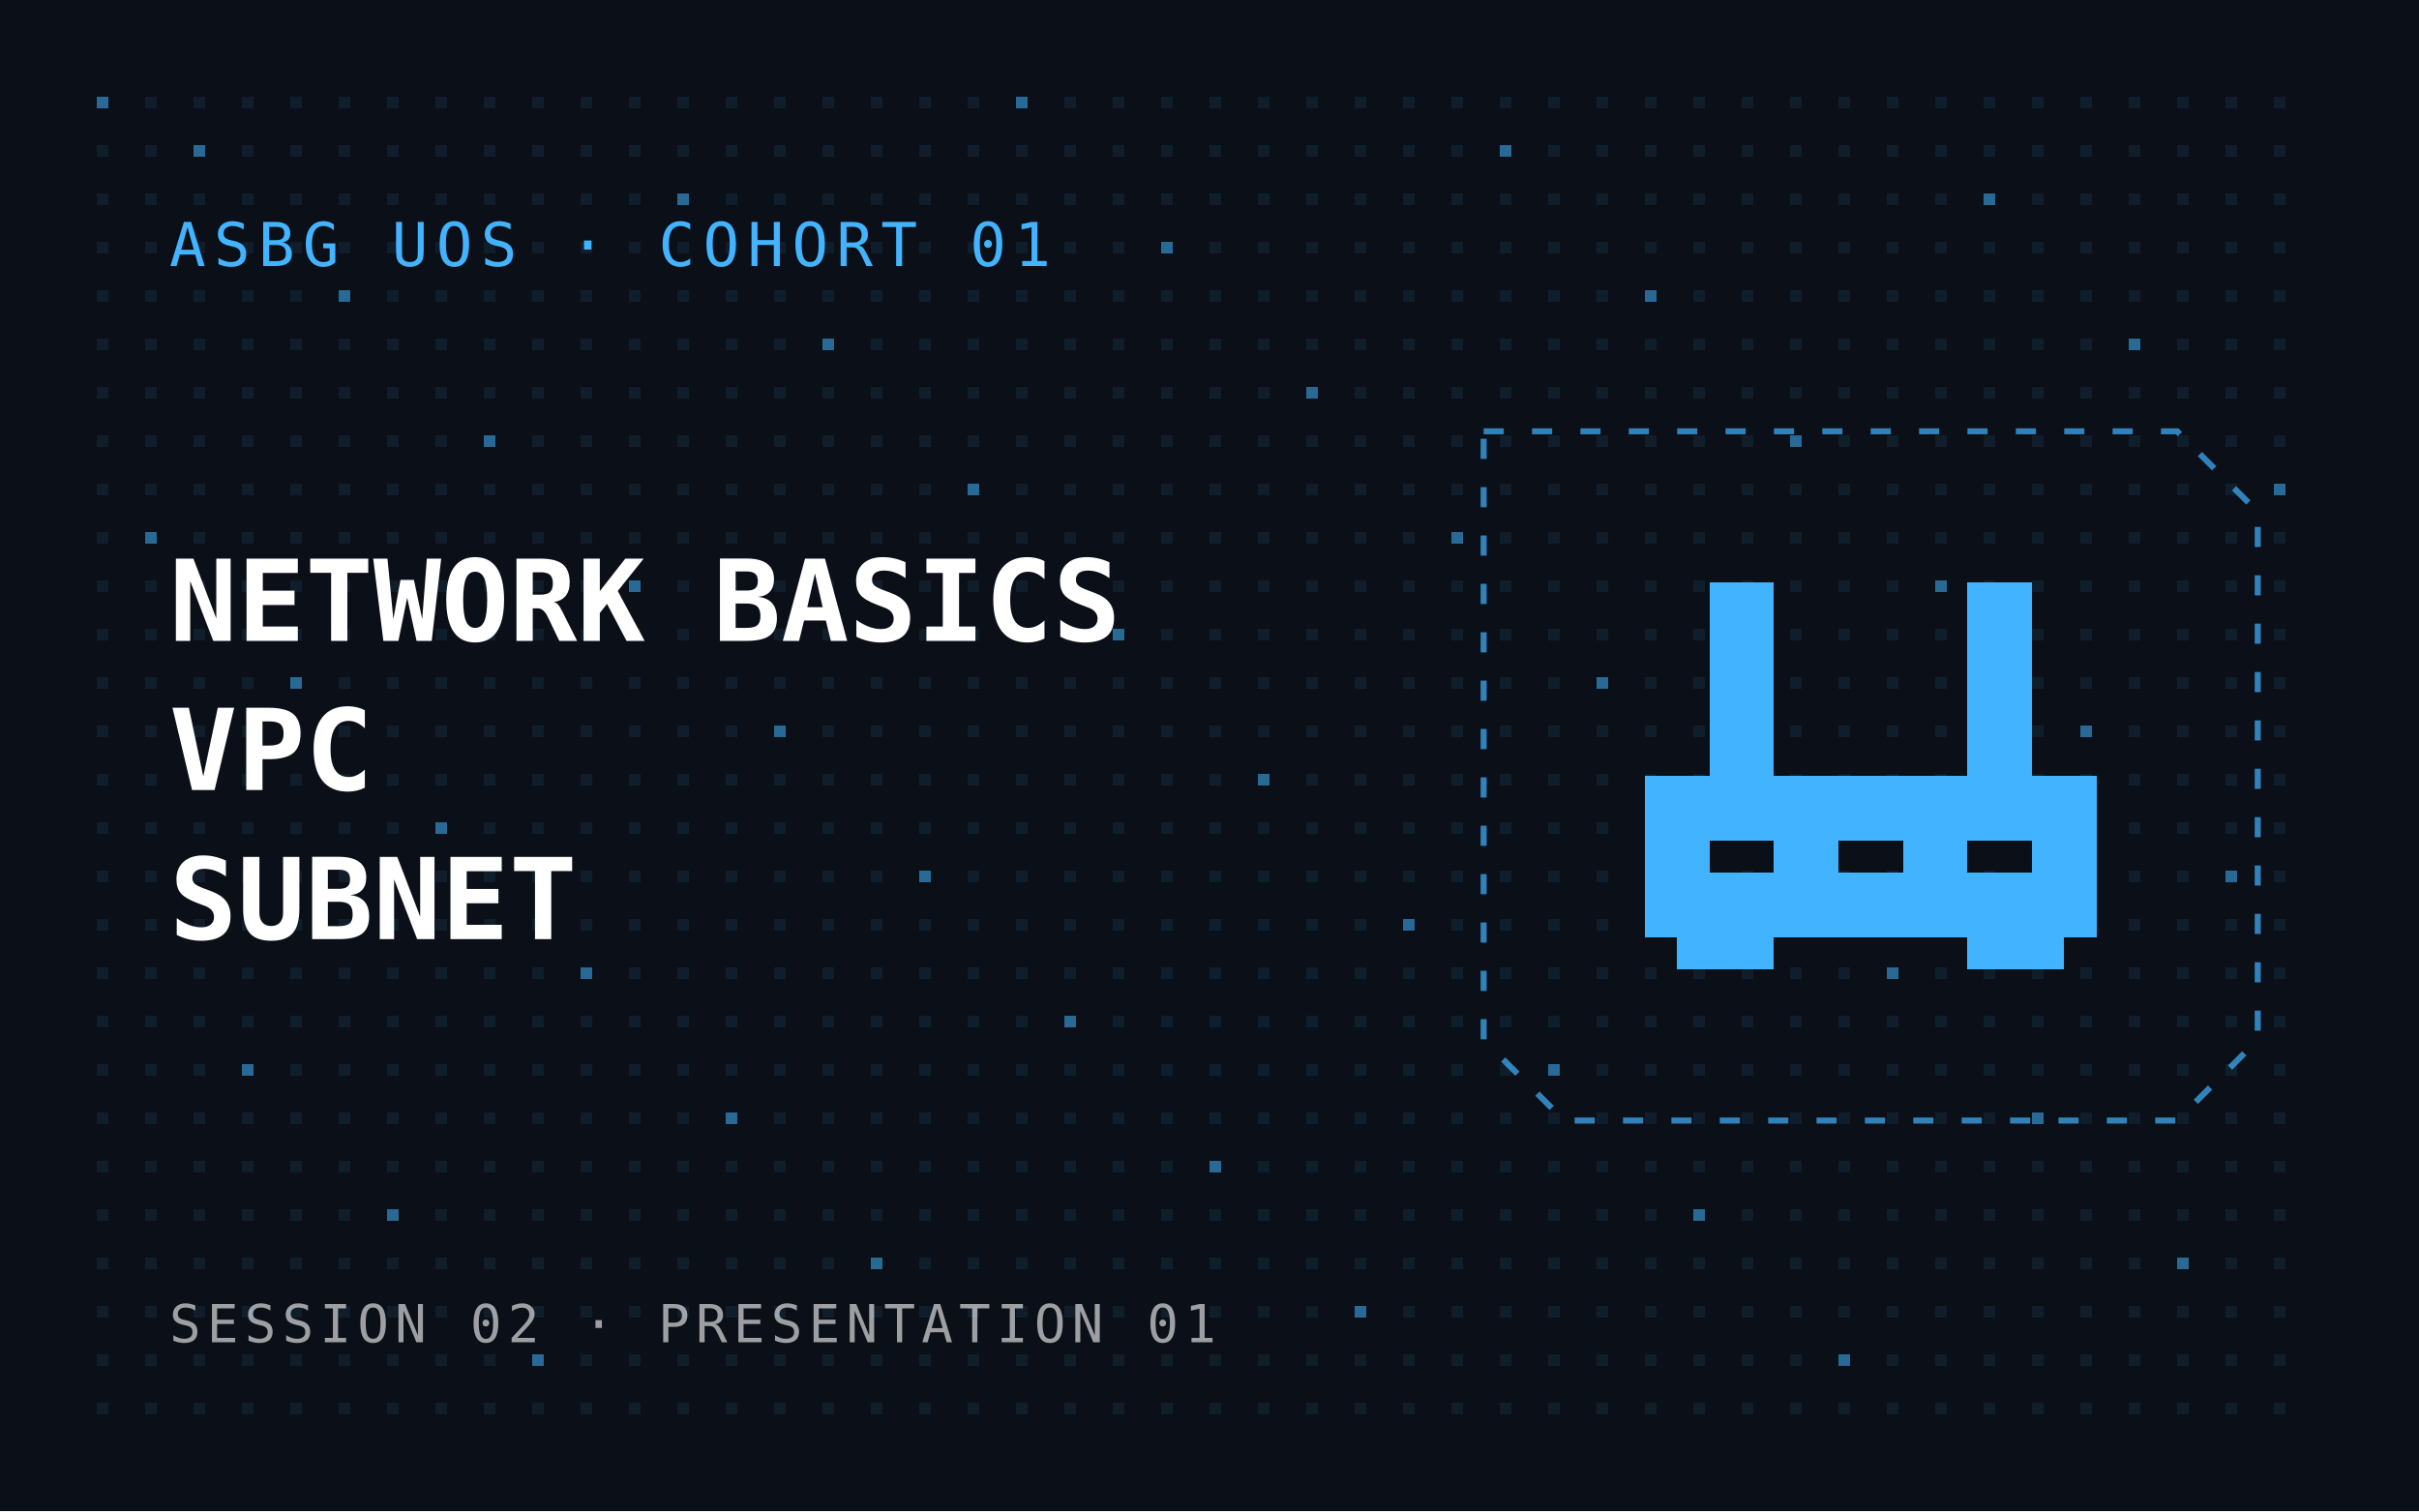
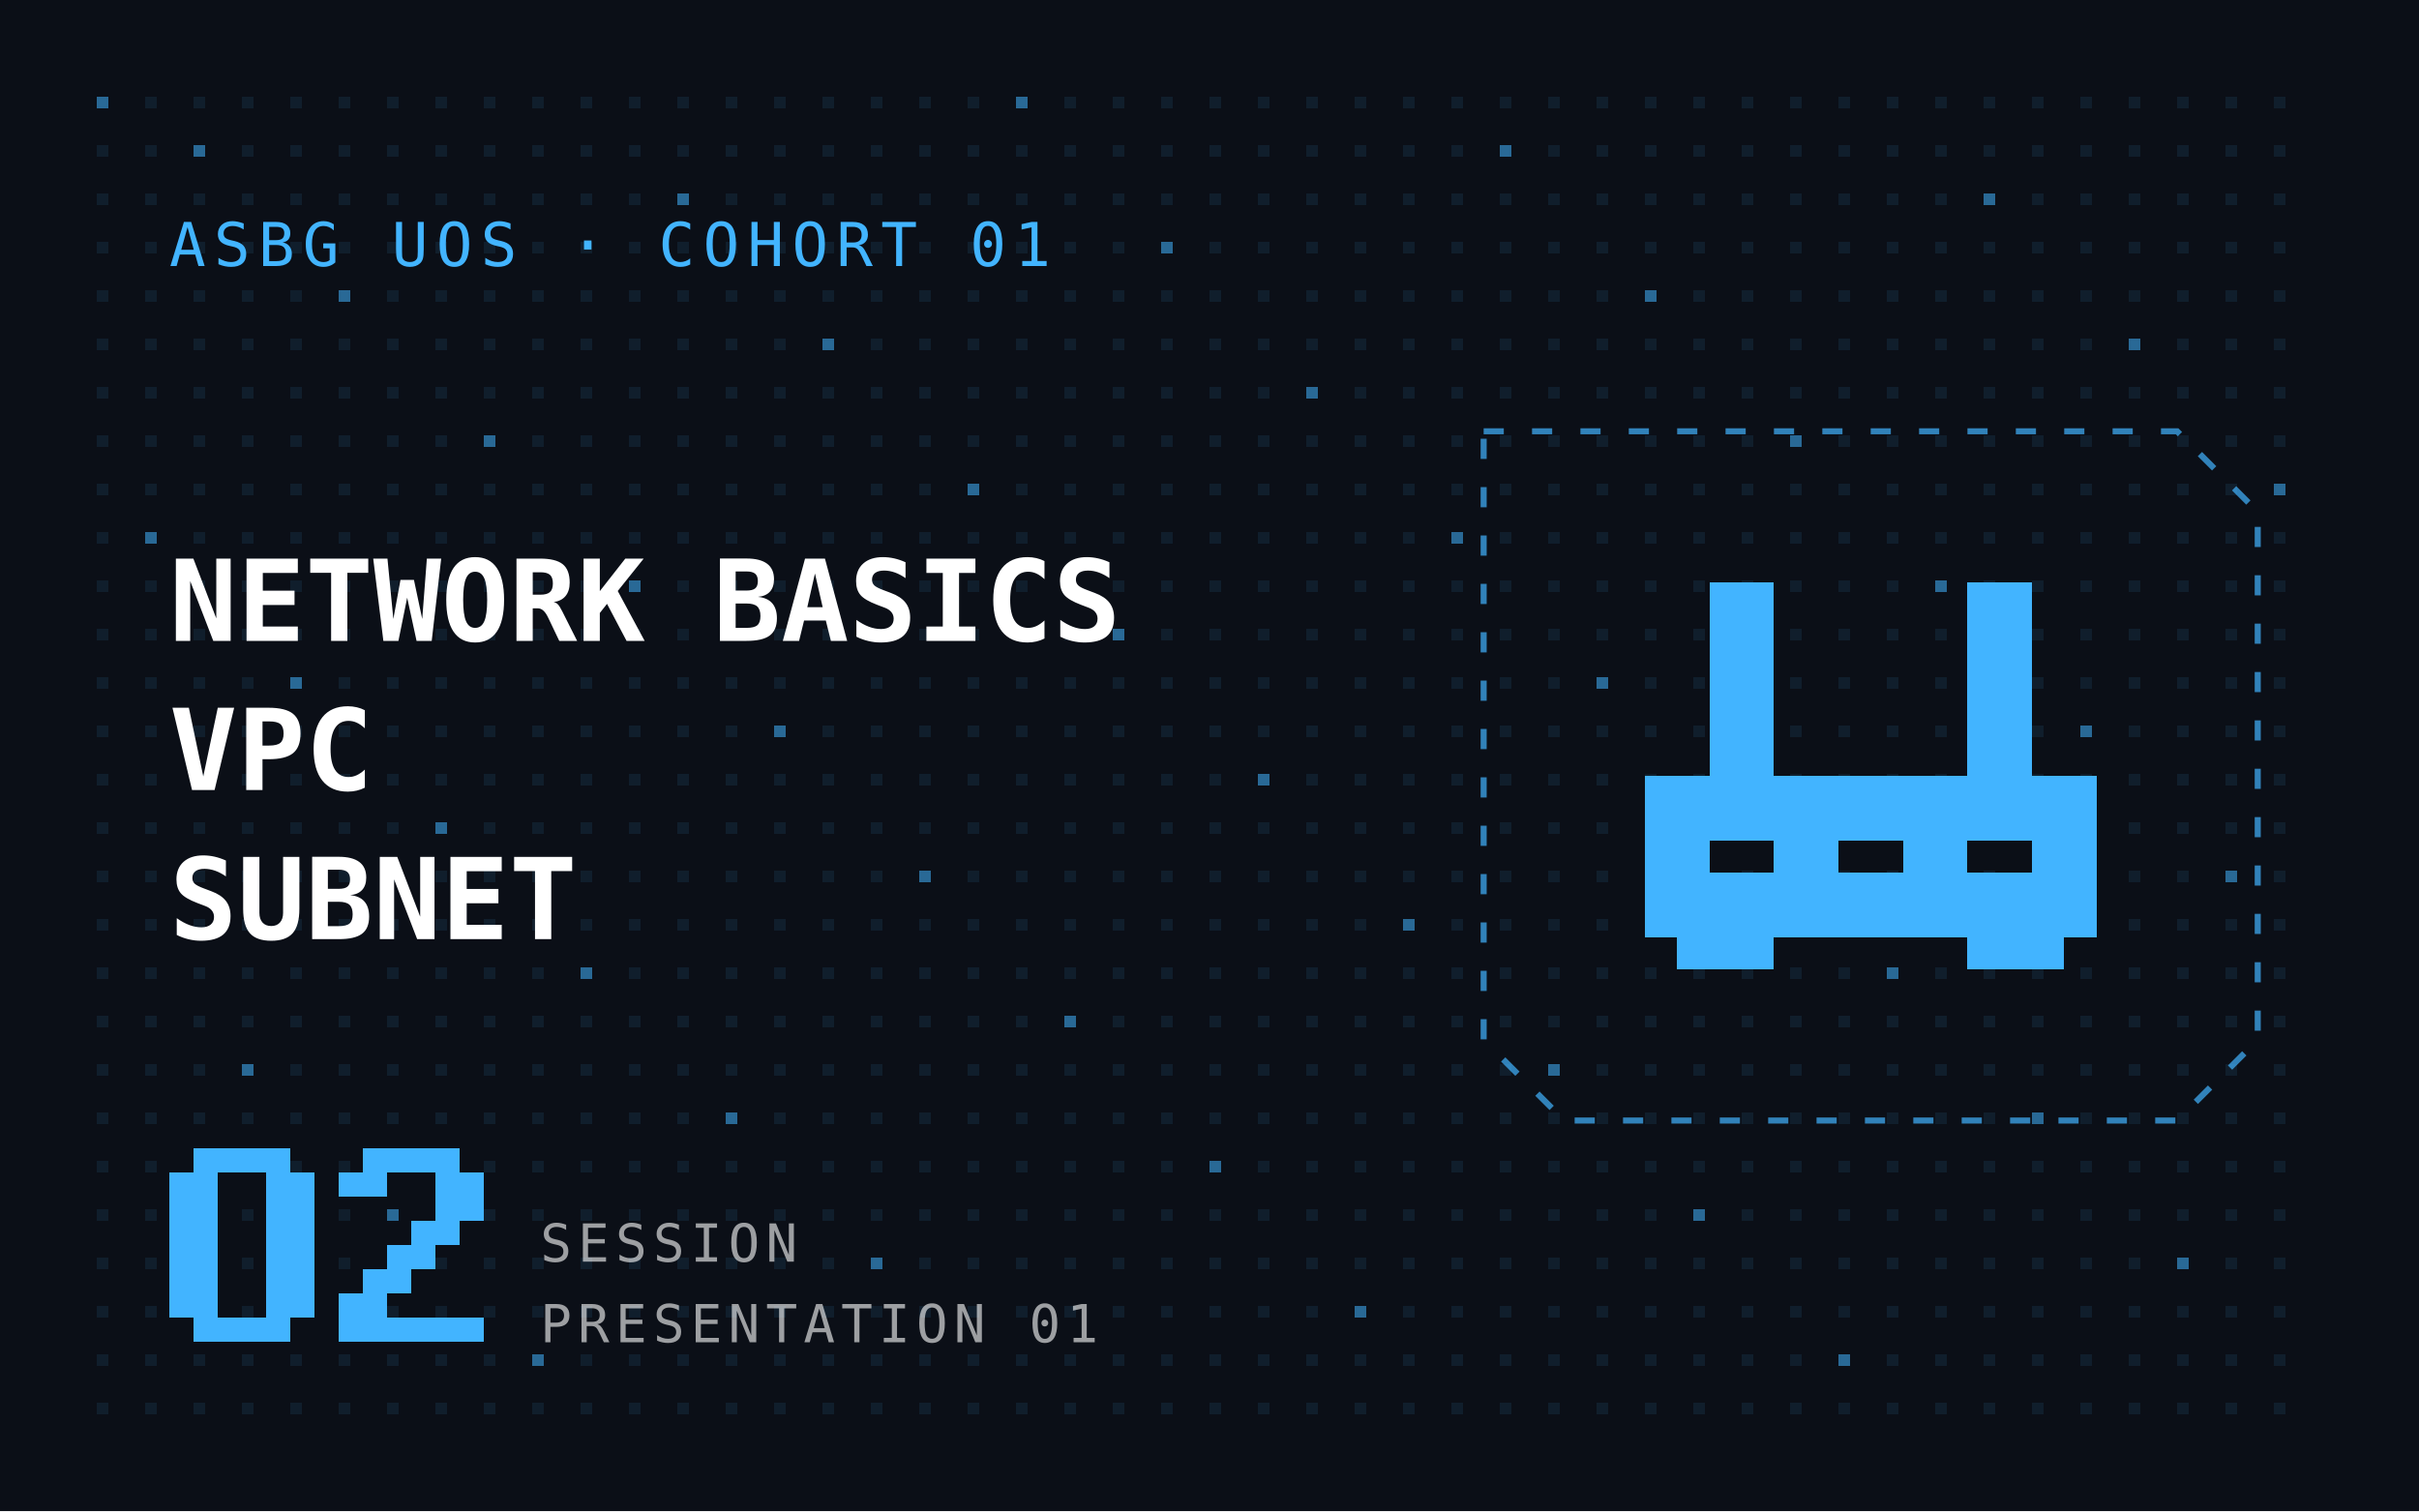
<svg xmlns="http://www.w3.org/2000/svg" viewBox="0 0 1200 750" shape-rendering="crispEdges">
  <defs>
    <pattern id="g" width="24" height="24" patternUnits="userSpaceOnUse">
      <rect width="6" height="6" fill="#42B4FF" opacity="0.09" />
    </pattern>
  </defs>
  <rect width="1200" height="750" fill="#0B0F17" />
  <g transform="translate(48 48)">
    <rect width="1104" height="654" fill="url(#g)" />
    <rect x="0" y="0" width="6" height="6" fill="#42B4FF" opacity="0.5" />
    <rect x="1080" y="192" width="6" height="6" fill="#42B4FF" opacity="0.5" />
    <rect x="1056" y="384" width="6" height="6" fill="#42B4FF" opacity="0.5" />
    <rect x="1032" y="576" width="6" height="6" fill="#42B4FF" opacity="0.5" />
    <rect x="1008" y="120" width="6" height="6" fill="#42B4FF" opacity="0.5" />
    <rect x="984" y="312" width="6" height="6" fill="#42B4FF" opacity="0.5" />
    <rect x="960" y="504" width="6" height="6" fill="#42B4FF" opacity="0.5" />
    <rect x="936" y="48" width="6" height="6" fill="#42B4FF" opacity="0.5" />
    <rect x="912" y="240" width="6" height="6" fill="#42B4FF" opacity="0.5" />
    <rect x="888" y="432" width="6" height="6" fill="#42B4FF" opacity="0.5" />
    <rect x="864" y="624" width="6" height="6" fill="#42B4FF" opacity="0.5" />
    <rect x="840" y="168" width="6" height="6" fill="#42B4FF" opacity="0.5" />
    <rect x="816" y="360" width="6" height="6" fill="#42B4FF" opacity="0.5" />
    <rect x="792" y="552" width="6" height="6" fill="#42B4FF" opacity="0.5" />
    <rect x="768" y="96" width="6" height="6" fill="#42B4FF" opacity="0.5" />
    <rect x="744" y="288" width="6" height="6" fill="#42B4FF" opacity="0.5" />
    <rect x="720" y="480" width="6" height="6" fill="#42B4FF" opacity="0.5" />
    <rect x="696" y="24" width="6" height="6" fill="#42B4FF" opacity="0.5" />
    <rect x="672" y="216" width="6" height="6" fill="#42B4FF" opacity="0.5" />
    <rect x="648" y="408" width="6" height="6" fill="#42B4FF" opacity="0.5" />
    <rect x="624" y="600" width="6" height="6" fill="#42B4FF" opacity="0.5" />
    <rect x="600" y="144" width="6" height="6" fill="#42B4FF" opacity="0.5" />
    <rect x="576" y="336" width="6" height="6" fill="#42B4FF" opacity="0.5" />
    <rect x="552" y="528" width="6" height="6" fill="#42B4FF" opacity="0.5" />
    <rect x="528" y="72" width="6" height="6" fill="#42B4FF" opacity="0.5" />
    <rect x="504" y="264" width="6" height="6" fill="#42B4FF" opacity="0.5" />
    <rect x="480" y="456" width="6" height="6" fill="#42B4FF" opacity="0.5" />
    <rect x="456" y="0" width="6" height="6" fill="#42B4FF" opacity="0.5" />
    <rect x="432" y="192" width="6" height="6" fill="#42B4FF" opacity="0.5" />
    <rect x="408" y="384" width="6" height="6" fill="#42B4FF" opacity="0.5" />
    <rect x="384" y="576" width="6" height="6" fill="#42B4FF" opacity="0.5" />
    <rect x="360" y="120" width="6" height="6" fill="#42B4FF" opacity="0.5" />
    <rect x="336" y="312" width="6" height="6" fill="#42B4FF" opacity="0.5" />
    <rect x="312" y="504" width="6" height="6" fill="#42B4FF" opacity="0.5" />
    <rect x="288" y="48" width="6" height="6" fill="#42B4FF" opacity="0.5" />
    <rect x="264" y="240" width="6" height="6" fill="#42B4FF" opacity="0.5" />
    <rect x="240" y="432" width="6" height="6" fill="#42B4FF" opacity="0.5" />
    <rect x="216" y="624" width="6" height="6" fill="#42B4FF" opacity="0.5" />
    <rect x="192" y="168" width="6" height="6" fill="#42B4FF" opacity="0.5" />
    <rect x="168" y="360" width="6" height="6" fill="#42B4FF" opacity="0.5" />
    <rect x="144" y="552" width="6" height="6" fill="#42B4FF" opacity="0.5" />
    <rect x="120" y="96" width="6" height="6" fill="#42B4FF" opacity="0.5" />
    <rect x="96" y="288" width="6" height="6" fill="#42B4FF" opacity="0.5" />
    <rect x="72" y="480" width="6" height="6" fill="#42B4FF" opacity="0.5" />
    <rect x="48" y="24" width="6" height="6" fill="#42B4FF" opacity="0.5" />
    <rect x="24" y="216" width="6" height="6" fill="#42B4FF" opacity="0.5" />
  </g>
  <path d="M736 214H1080L1120 254V516L1080 556H776L736 516Z" fill="none" stroke="#42B4FF" stroke-width="3" stroke-dasharray="10 14" opacity="0.7" shape-rendering="geometricPrecision" />
  <g id="icon" fill="#42B4FF">
    <rect x="848" y="289" width="16" height="16" />
    <rect x="864" y="289" width="16" height="16" />
    <rect x="976" y="289" width="16" height="16" />
    <rect x="992" y="289" width="16" height="16" />
    <rect x="848" y="305" width="16" height="16" />
    <rect x="864" y="305" width="16" height="16" />
    <rect x="976" y="305" width="16" height="16" />
    <rect x="992" y="305" width="16" height="16" />
    <rect x="848" y="321" width="16" height="16" />
    <rect x="864" y="321" width="16" height="16" />
    <rect x="976" y="321" width="16" height="16" />
    <rect x="992" y="321" width="16" height="16" />
    <rect x="848" y="337" width="16" height="16" />
    <rect x="864" y="337" width="16" height="16" />
    <rect x="976" y="337" width="16" height="16" />
    <rect x="992" y="337" width="16" height="16" />
    <rect x="848" y="353" width="16" height="16" />
    <rect x="864" y="353" width="16" height="16" />
    <rect x="976" y="353" width="16" height="16" />
    <rect x="992" y="353" width="16" height="16" />
    <rect x="848" y="369" width="16" height="16" />
    <rect x="864" y="369" width="16" height="16" />
    <rect x="976" y="369" width="16" height="16" />
    <rect x="992" y="369" width="16" height="16" />
    <rect x="816" y="385" width="16" height="16" />
    <rect x="832" y="385" width="16" height="16" />
    <rect x="848" y="385" width="16" height="16" />
    <rect x="864" y="385" width="16" height="16" />
    <rect x="880" y="385" width="16" height="16" />
    <rect x="896" y="385" width="16" height="16" />
    <rect x="912" y="385" width="16" height="16" />
    <rect x="928" y="385" width="16" height="16" />
    <rect x="944" y="385" width="16" height="16" />
    <rect x="960" y="385" width="16" height="16" />
    <rect x="976" y="385" width="16" height="16" />
    <rect x="992" y="385" width="16" height="16" />
    <rect x="1008" y="385" width="16" height="16" />
    <rect x="1024" y="385" width="16" height="16" />
    <rect x="816" y="401" width="16" height="16" />
    <rect x="832" y="401" width="16" height="16" />
    <rect x="848" y="401" width="16" height="16" />
    <rect x="864" y="401" width="16" height="16" />
    <rect x="880" y="401" width="16" height="16" />
    <rect x="896" y="401" width="16" height="16" />
    <rect x="912" y="401" width="16" height="16" />
    <rect x="928" y="401" width="16" height="16" />
    <rect x="944" y="401" width="16" height="16" />
    <rect x="960" y="401" width="16" height="16" />
    <rect x="976" y="401" width="16" height="16" />
    <rect x="992" y="401" width="16" height="16" />
    <rect x="1008" y="401" width="16" height="16" />
    <rect x="1024" y="401" width="16" height="16" />
    <rect x="816" y="417" width="16" height="16" />
    <rect x="832" y="417" width="16" height="16" />
    <rect x="880" y="417" width="16" height="16" />
    <rect x="896" y="417" width="16" height="16" />
    <rect x="944" y="417" width="16" height="16" />
    <rect x="960" y="417" width="16" height="16" />
    <rect x="1008" y="417" width="16" height="16" />
    <rect x="1024" y="417" width="16" height="16" />
    <rect x="816" y="433" width="16" height="16" />
    <rect x="832" y="433" width="16" height="16" />
    <rect x="848" y="433" width="16" height="16" />
    <rect x="864" y="433" width="16" height="16" />
    <rect x="880" y="433" width="16" height="16" />
    <rect x="896" y="433" width="16" height="16" />
    <rect x="912" y="433" width="16" height="16" />
    <rect x="928" y="433" width="16" height="16" />
    <rect x="944" y="433" width="16" height="16" />
    <rect x="960" y="433" width="16" height="16" />
    <rect x="976" y="433" width="16" height="16" />
    <rect x="992" y="433" width="16" height="16" />
    <rect x="1008" y="433" width="16" height="16" />
    <rect x="1024" y="433" width="16" height="16" />
    <rect x="816" y="449" width="16" height="16" />
    <rect x="832" y="449" width="16" height="16" />
    <rect x="848" y="449" width="16" height="16" />
    <rect x="864" y="449" width="16" height="16" />
    <rect x="880" y="449" width="16" height="16" />
    <rect x="896" y="449" width="16" height="16" />
    <rect x="912" y="449" width="16" height="16" />
    <rect x="928" y="449" width="16" height="16" />
    <rect x="944" y="449" width="16" height="16" />
    <rect x="960" y="449" width="16" height="16" />
    <rect x="976" y="449" width="16" height="16" />
    <rect x="992" y="449" width="16" height="16" />
    <rect x="1008" y="449" width="16" height="16" />
    <rect x="1024" y="449" width="16" height="16" />
    <rect x="832" y="465" width="16" height="16" />
    <rect x="848" y="465" width="16" height="16" />
    <rect x="864" y="465" width="16" height="16" />
    <rect x="976" y="465" width="16" height="16" />
    <rect x="992" y="465" width="16" height="16" />
    <rect x="1008" y="465" width="16" height="16" />
  </g>
  <text x="84" y="132" font-family="Menlo, ui-monospace, monospace" font-size="30" fill="#42B4FF" letter-spacing="4">ASBG UOS · COHORT 01</text>
  <g id="keywords" font-family="Menlo, ui-monospace, monospace" font-weight="700" fill="#FFFFFF">
    <text x="84" y="318" font-size="56">NETWORK BASICS</text>
    <text x="84" y="392" font-size="56">VPC</text>
    <text x="84" y="466" font-size="56">SUBNET</text>
  </g>
-   <text x="84" y="666" font-family="Menlo, ui-monospace, monospace" font-size="26" fill="#FFFFFF" opacity="0.6" letter-spacing="3">SESSION 02 · PRESENTATION 01</text>
+   <g id="session" fill="#42B4FF">
+     <rect x="96" y="570" width="12" height="12" />
+     <rect x="108" y="570" width="12" height="12" />
+     <rect x="120" y="570" width="12" height="12" />
+     <rect x="132" y="570" width="12" height="12" />
+     <rect x="84" y="582" width="12" height="12" />
+     <rect x="96" y="582" width="12" height="12" />
+     <rect x="132" y="582" width="12" height="12" />
+     <rect x="144" y="582" width="12" height="12" />
+     <rect x="84" y="594" width="12" height="12" />
+     <rect x="96" y="594" width="12" height="12" />
+     <rect x="132" y="594" width="12" height="12" />
+     <rect x="144" y="594" width="12" height="12" />
+     <rect x="84" y="606" width="12" height="12" />
+     <rect x="96" y="606" width="12" height="12" />
+     <rect x="132" y="606" width="12" height="12" />
+     <rect x="144" y="606" width="12" height="12" />
+     <rect x="84" y="618" width="12" height="12" />
+     <rect x="96" y="618" width="12" height="12" />
+     <rect x="132" y="618" width="12" height="12" />
+     <rect x="144" y="618" width="12" height="12" />
+     <rect x="84" y="630" width="12" height="12" />
+     <rect x="96" y="630" width="12" height="12" />
+     <rect x="132" y="630" width="12" height="12" />
+     <rect x="144" y="630" width="12" height="12" />
+     <rect x="84" y="642" width="12" height="12" />
+     <rect x="96" y="642" width="12" height="12" />
+     <rect x="132" y="642" width="12" height="12" />
+     <rect x="144" y="642" width="12" height="12" />
+     <rect x="96" y="654" width="12" height="12" />
+     <rect x="108" y="654" width="12" height="12" />
+     <rect x="120" y="654" width="12" height="12" />
+     <rect x="132" y="654" width="12" height="12" />
+     <rect x="180" y="570" width="12" height="12" />
+     <rect x="192" y="570" width="12" height="12" />
+     <rect x="204" y="570" width="12" height="12" />
+     <rect x="216" y="570" width="12" height="12" />
+     <rect x="168" y="582" width="12" height="12" />
+     <rect x="180" y="582" width="12" height="12" />
+     <rect x="216" y="582" width="12" height="12" />
+     <rect x="228" y="582" width="12" height="12" />
+     <rect x="216" y="594" width="12" height="12" />
+     <rect x="228" y="594" width="12" height="12" />
+     <rect x="204" y="606" width="12" height="12" />
+     <rect x="216" y="606" width="12" height="12" />
+     <rect x="192" y="618" width="12" height="12" />
+     <rect x="204" y="618" width="12" height="12" />
+     <rect x="180" y="630" width="12" height="12" />
+     <rect x="192" y="630" width="12" height="12" />
+     <rect x="168" y="642" width="12" height="12" />
+     <rect x="180" y="642" width="12" height="12" />
+     <rect x="168" y="654" width="12" height="12" />
+     <rect x="180" y="654" width="12" height="12" />
+     <rect x="192" y="654" width="12" height="12" />
+     <rect x="204" y="654" width="12" height="12" />
+     <rect x="216" y="654" width="12" height="12" />
+     <rect x="228" y="654" width="12" height="12" />
+   </g>
+   <g id="label" font-family="Menlo, ui-monospace, monospace" font-size="26" fill="#FFFFFF" opacity="0.6" letter-spacing="3">
+     <text x="268" y="626">SESSION</text>
+     <text x="268" y="666">PRESENTATION 01</text>
+   </g>
</svg>
